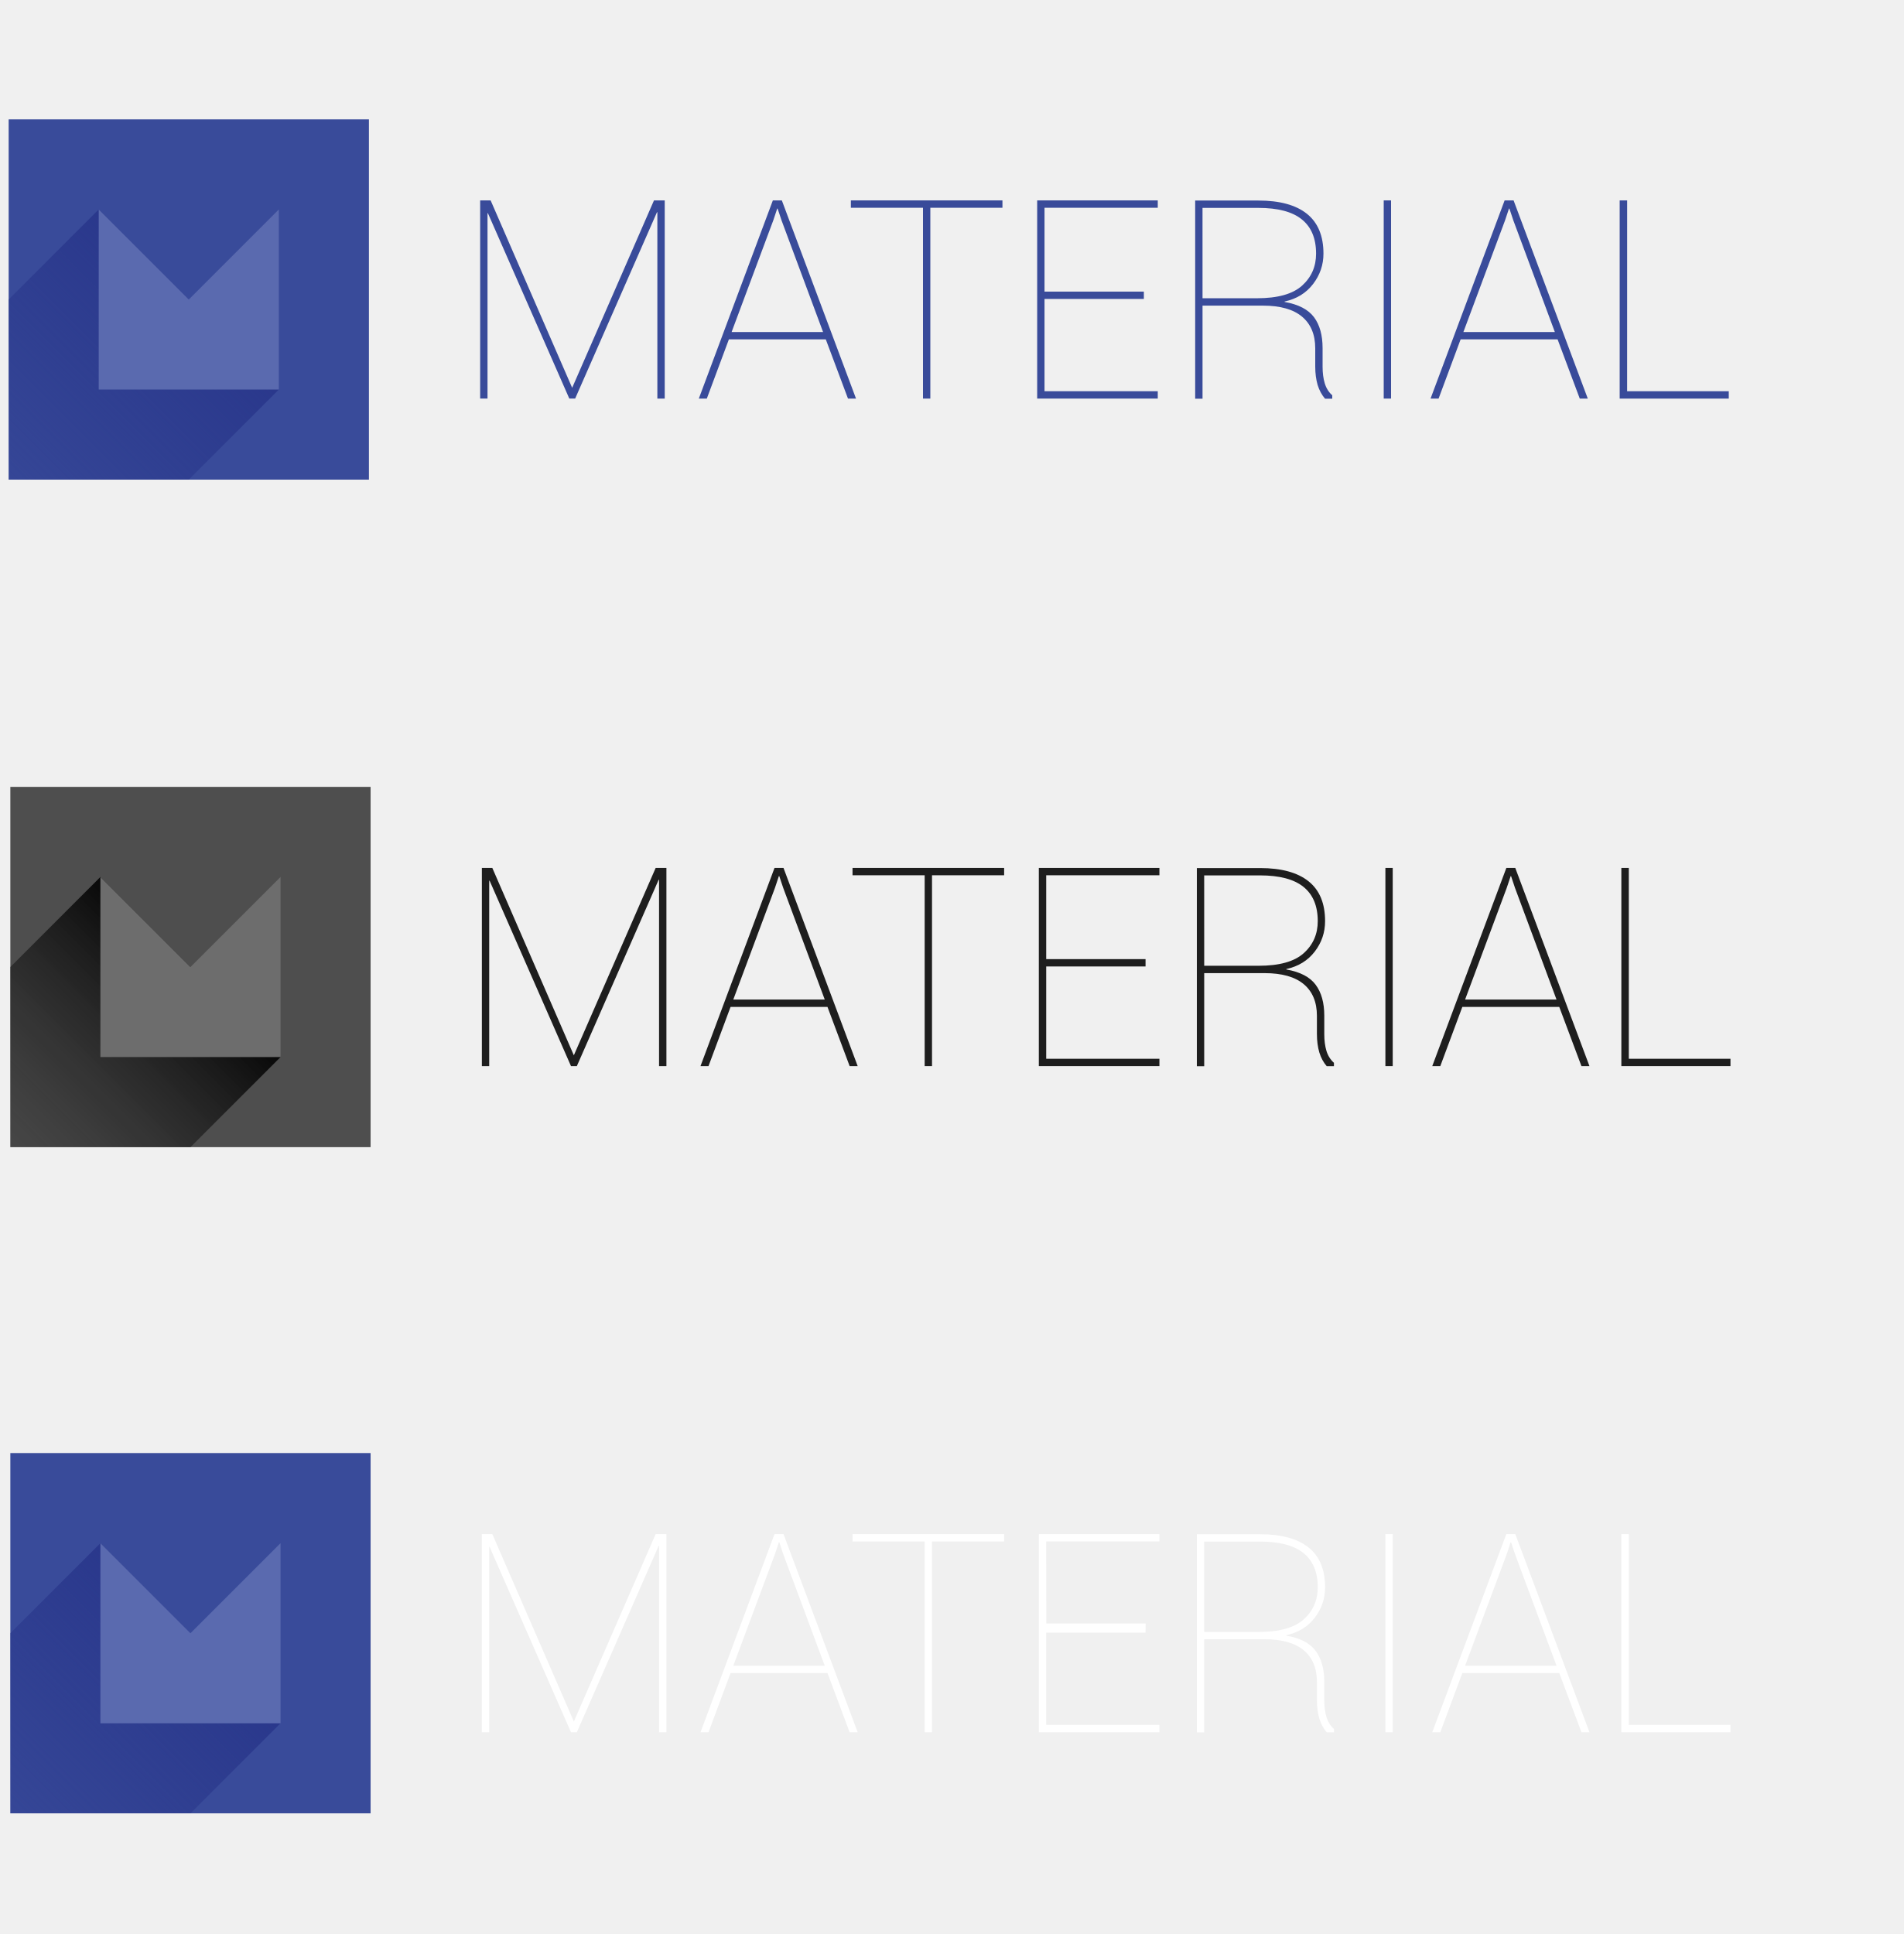
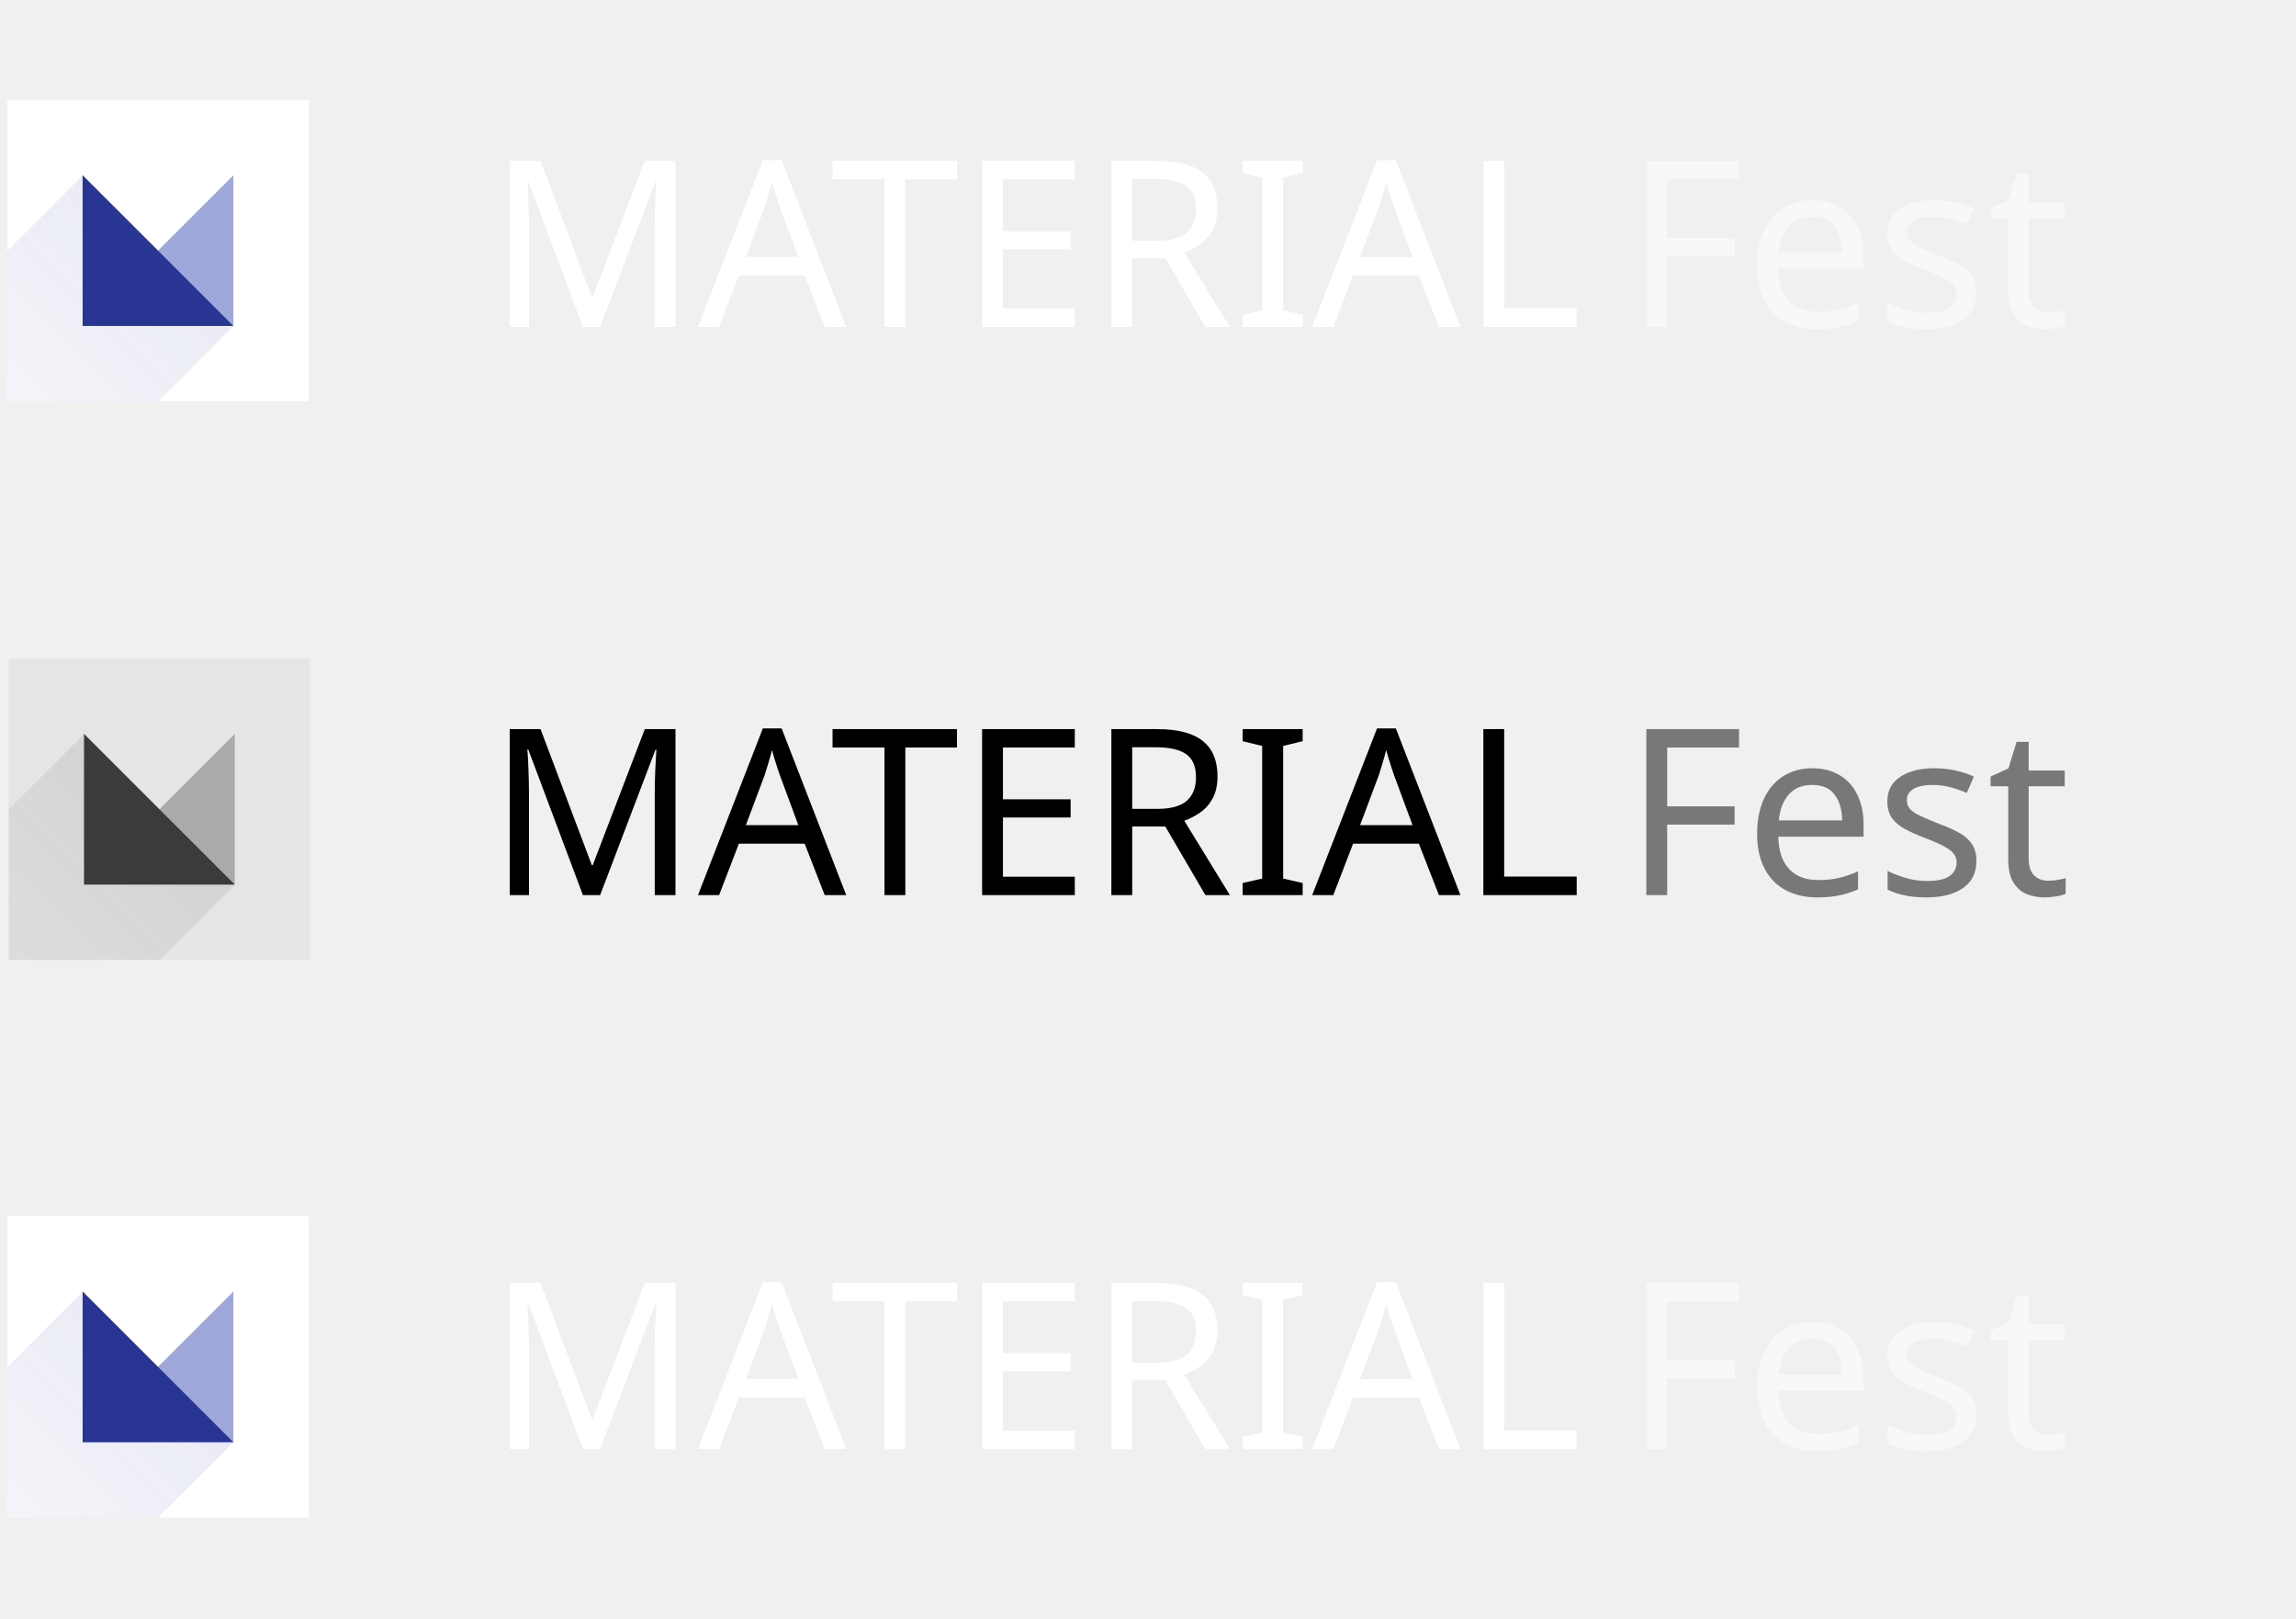
- <svg xmlns="http://www.w3.org/2000/svg" xmlns:xlink="http://www.w3.org/1999/xlink" version="1.1" id="Layer_1" x="0px" y="0px" width="185px" height="188px" viewBox="0 0 185 188" enable-background="new 0 0 185 188" xml:space="preserve">
+ <svg xmlns="http://www.w3.org/2000/svg" xmlns:xlink="http://www.w3.org/1999/xlink" version="1.1" id="Layer_1" x="0px" y="0px" width="266.667px" height="188px" viewBox="0 0 266.667 188" enable-background="new 0 0 266.667 188" xml:space="preserve">
  <g>
+     <rect x="0.842" y="11.603" fill="#FFFFFF" width="35.018" height="35.013" />
+     <g opacity="0.1" enable-background="new    ">
+       <g>
+         <defs>
+           <rect id="SVGID_1_" x="0.842" y="11.603" width="35.018" height="35.013" />
+         </defs>
+         <clipPath id="SVGID_2_">
+           <use xlink:href="#SVGID_1_" overflow="visible" />
+         </clipPath>
+         <linearGradient id="SVGID_3_" gradientUnits="userSpaceOnUse" x1="6232.435" y1="-2140.527" x2="6232.435" y2="-2070.492" gradientTransform="matrix(-0.3565 -0.3565 0.4994 -0.4994 3274.234 1216.977)">
+           <stop offset="0" style="stop-color:#283593;stop-opacity:0" />
+           <stop offset="1" style="stop-color:#283593" />
+         </linearGradient>
+         <polygon clip-path="url(#SVGID_2_)" fill="url(#SVGID_3_)" points="-25.364,55.337 -7.849,72.844 27.122,37.872 9.607,20.367         " />
+       </g>
+     </g>
    <g>
      <g>
        <g>
-           <path fill="#394B9A" d="M47.689,19.481l7.925,18.217l7.952-18.217h1.045v19.265h-0.716V20.631h-0.038l-7.952,18.114h-0.569      l-7.912-18.021h-0.038v18.021h-0.715V19.481H47.689z" />
-           <path fill="#394B9A" d="M80.266,32.989h-9.419l-2.145,5.757h-0.777l7.195-19.265h0.874l7.21,19.265h-0.78L80.266,32.989z       M71.112,32.275h8.89l-4.035-10.849l-0.384-1.15h-0.039l-0.383,1.15L71.112,32.275z" />
-           <path fill="#394B9A" d="M97.438,20.196h-7.011v18.55h-0.713v-18.55h-7.011v-0.715h14.734V20.196z" />
-           <path fill="#394B9A" d="M111.182,29.06h-9.656v8.97h11.008v0.716h-11.721V19.481h11.721v0.715h-11.008v8.15h9.656V29.06z" />
-           <path fill="#394B9A" d="M116.885,29.708v9.049h-0.715V19.494h6.141c2.072,0,3.647,0.43,4.721,1.289      c1.072,0.862,1.607,2.151,1.607,3.872c0,1.093-0.338,2.079-1.012,2.957c-0.672,0.876-1.59,1.443-2.766,1.699v0.04      c1.353,0.239,2.302,0.735,2.865,1.489c0.556,0.752,0.828,1.753,0.828,2.997v1.812c0,0.609,0.071,1.146,0.211,1.613      c0.143,0.471,0.381,0.857,0.729,1.165v0.331h-0.701c-0.318-0.37-0.559-0.817-0.721-1.337c-0.15-0.521-0.232-1.12-0.232-1.8      v-1.759c0-1.339-0.43-2.367-1.285-3.083c-0.854-0.713-2.121-1.07-3.808-1.07L116.885,29.708L116.885,29.708z M116.885,28.992      h5.291c2.014,0,3.471-0.406,4.379-1.222c0.909-0.816,1.367-1.853,1.367-3.115c0-1.474-0.462-2.583-1.385-3.328      c-0.92-0.746-2.328-1.118-4.229-1.118h-5.425L116.885,28.992L116.885,28.992z" />
-           <path fill="#394B9A" d="M135.209,38.746h-0.713V19.481h0.713V38.746z" />
-           <path fill="#394B9A" d="M151.396,32.989h-9.424l-2.143,5.757h-0.781l7.2-19.265h0.871l7.212,19.265h-0.779L151.396,32.989z       M142.241,32.275h8.889l-4.034-10.849l-0.384-1.15h-0.041l-0.383,1.15L142.241,32.275z" />
-           <path fill="#394B9A" d="M158.156,38.03h9.88v0.716h-10.604V19.481h0.726L158.156,38.03L158.156,38.03z" />
-         </g>
-       </g>
-     </g>
-     <g>
-       <rect x="0.842" y="11.603" fill="#394B9A" width="35.017" height="35.021" />
-       <g>
-         <g>
-           <defs>
-             <rect id="SVGID_1_" x="0.842" y="11.603" width="35.017" height="35.021" />
-           </defs>
-           <clipPath id="SVGID_2_">
-             <use xlink:href="#SVGID_1_" overflow="visible" />
-           </clipPath>
-           <linearGradient id="SVGID_3_" gradientUnits="userSpaceOnUse" x1="-30.649" y1="109.082" x2="6.496" y2="146.226" gradientTransform="matrix(0.8156 0.1844 -0.1844 -0.8156 40.0181 147.1762)">
-             <stop offset="0" style="stop-color:#2A388C;stop-opacity:0" />
-             <stop offset="1" style="stop-color:#2A388C" />
-           </linearGradient>
-           <polygon clip-path="url(#SVGID_2_)" fill="url(#SVGID_3_)" points="9.596,20.358 27.104,37.867 3.661,61.312 -13.847,43.805           " />
+           <polygon fill="#9FA8DA" points="27.105,20.356 27.105,37.862 9.596,37.862     " />
        </g>
      </g>
      <g>
-         <path fill="#5A6AAF" d="M27.104,20.358L27.104,20.358L27.104,20.358z" />
-         <polygon fill="#5A6AAF" points="9.596,20.358 9.596,37.867 27.104,37.867 27.104,20.358 18.352,29.114    " />
+         <g>
+           <polygon fill="#283593" points="27.105,37.862 9.596,37.862 9.596,20.356     " />
+         </g>
      </g>
    </g>
  </g>
  <g>
+     <rect x="0.842" y="141.257" fill="#FFFFFF" width="35.018" height="35.013" />
+     <g opacity="0.1" enable-background="new    ">
+       <g>
+         <defs>
+           <rect id="SVGID_4_" x="0.842" y="141.257" width="35.018" height="35.013" />
+         </defs>
+         <clipPath id="SVGID_5_">
+           <use xlink:href="#SVGID_4_" overflow="visible" />
+         </clipPath>
+         <linearGradient id="SVGID_6_" gradientUnits="userSpaceOnUse" x1="6050.592" y1="-2270.336" x2="6050.592" y2="-2200.301" gradientTransform="matrix(-0.3565 -0.3565 0.4994 -0.4994 3274.234 1216.977)">
+           <stop offset="0" style="stop-color:#283593;stop-opacity:0" />
+           <stop offset="1" style="stop-color:#283593" />
+         </linearGradient>
+         <polygon clip-path="url(#SVGID_5_)" fill="url(#SVGID_6_)" points="-25.364,184.991 -7.849,202.497 27.122,167.525      9.607,150.021    " />
+       </g>
+     </g>
    <g>
      <g>
        <g>
-           <path fill="#1E1E1E" d="M47.853,84.37l7.924,18.215L63.73,84.37h1.045v19.264H64.06V85.52h-0.039l-7.952,18.114H55.5      l-7.91-18.022h-0.04v18.022h-0.713V84.37H47.853z" />
-           <path fill="#1E1E1E" d="M80.43,97.88h-9.42l-2.144,5.754h-0.779l7.194-19.264h0.875l7.21,19.264h-0.781L80.43,97.88z       M71.275,97.165h8.89l-4.036-10.851l-0.385-1.151h-0.038l-0.383,1.151L71.275,97.165z" />
-           <path fill="#1E1E1E" d="M97.602,85.083h-7.011v18.551h-0.714V85.083h-7.012V84.37h14.736V85.083L97.602,85.083z" />
-           <path fill="#1E1E1E" d="M111.346,93.948h-9.656v8.972h11.004v0.714h-11.721V84.37h11.721v0.713h-11.004v8.151h9.656V93.948z" />
-           <path fill="#1E1E1E" d="M117.048,94.598v9.049h-0.715V84.382h6.142c2.072,0,3.646,0.43,4.719,1.29      c1.074,0.861,1.603,2.15,1.603,3.871c0,1.093-0.33,2.08-1.004,2.957c-0.672,0.877-1.592,1.443-2.765,1.7v0.039      c1.35,0.24,2.301,0.735,2.856,1.491c0.556,0.75,0.835,1.752,0.835,2.994v1.812c0,0.609,0.07,1.148,0.209,1.613      c0.143,0.47,0.387,0.859,0.729,1.164v0.33h-0.701c-0.315-0.369-0.56-0.813-0.718-1.334c-0.153-0.521-0.235-1.119-0.235-1.801      v-1.76c0-1.339-0.428-2.368-1.285-3.083c-0.854-0.712-2.124-1.069-3.809-1.069H117.048z M117.048,93.88h5.293      c2.013,0,3.47-0.406,4.377-1.222c0.91-0.816,1.367-1.854,1.367-3.116c0-1.474-0.461-2.583-1.385-3.328      c-0.921-0.745-2.329-1.119-4.228-1.119h-5.426L117.048,93.88L117.048,93.88z" />
-           <path fill="#1E1E1E" d="M135.371,103.634h-0.712V84.37h0.712V103.634z" />
-           <path fill="#1E1E1E" d="M151.559,97.88h-9.422l-2.141,5.754h-0.782l7.202-19.264h0.868l7.211,19.264h-0.78L151.559,97.88z       M142.406,97.165h8.886l-4.034-10.851l-0.385-1.151h-0.036l-0.386,1.151L142.406,97.165z" />
-           <path fill="#1E1E1E" d="M158.318,102.92h9.883v0.714h-10.607V84.37h0.725V102.92L158.318,102.92z" />
-         </g>
-       </g>
-     </g>
-     <g>
-       <rect x="1.005" y="76.491" fill="#4E4E4E" width="35.017" height="35.021" />
-       <g>
-         <g>
-           <defs>
-             <rect id="SVGID_4_" x="1.005" y="76.491" width="35.017" height="35.021" />
-           </defs>
-           <clipPath id="SVGID_5_">
-             <use xlink:href="#SVGID_4_" overflow="visible" />
-           </clipPath>
-           <linearGradient id="SVGID_6_" gradientUnits="userSpaceOnUse" x1="-49.398" y1="25.281" x2="-12.251" y2="62.429" gradientTransform="matrix(0.8156 0.1844 -0.1844 -0.8156 40.0181 147.1762)">
-             <stop offset="0" style="stop-color:#3D3D3D;stop-opacity:0" />
-             <stop offset="1" style="stop-color:#080808" />
-           </linearGradient>
-           <polygon clip-path="url(#SVGID_5_)" fill="url(#SVGID_6_)" points="9.759,85.247 27.268,102.754 3.822,126.203 -13.686,108.695           " />
+           <polygon fill="#9FA8DA" points="27.105,150.011 27.105,167.518 9.596,167.518     " />
        </g>
      </g>
      <g>
-         <path fill="#6D6D6D" d="M27.268,85.247L27.268,85.247L27.268,85.247z" />
-         <polygon fill="#6D6D6D" points="9.758,85.247 9.758,102.754 27.268,102.754 27.268,85.247 18.514,94.002    " />
+         <g>
+           <polygon fill="#283593" points="27.105,167.518 9.596,167.518 9.596,150.011     " />
+         </g>
      </g>
    </g>
  </g>
  <g>
+     <rect x="1.004" y="76.491" fill="#E5E5E5" width="35.018" height="35.013" />
+     <g opacity="0.1" enable-background="new    ">
+       <g>
+         <defs>
+           <rect id="SVGID_7_" x="1.004" y="76.491" width="35.018" height="35.013" />
+         </defs>
+         <clipPath id="SVGID_8_">
+           <use xlink:href="#SVGID_7_" overflow="visible" />
+         </clipPath>
+         <linearGradient id="SVGID_9_" gradientUnits="userSpaceOnUse" x1="6141.203" y1="-2205.331" x2="6141.203" y2="-2135.295" gradientTransform="matrix(-0.3565 -0.3565 0.4994 -0.4994 3274.234 1216.977)">
+           <stop offset="0" style="stop-color:#3B3B3B;stop-opacity:0" />
+           <stop offset="1" style="stop-color:#3B3B3B" />
+         </linearGradient>
+         <polygon clip-path="url(#SVGID_8_)" fill="url(#SVGID_9_)" points="-25.202,120.225 -7.687,137.732 27.284,102.76 9.77,85.255         " />
+       </g>
+     </g>
    <g>
      <g>
        <g>
-           <path fill="#FFFFFF" d="M47.853,149.127l7.925,18.218l7.952-18.218h1.045v19.264h-0.716v-18.115H64.02l-7.952,18.115H55.5      l-7.912-18.021H47.55v18.021h-0.714v-19.264H47.853z" />
-           <path fill="#FFFFFF" d="M80.43,162.635h-9.42l-2.144,5.756h-0.778l7.193-19.264h0.875l7.21,19.264h-0.781L80.43,162.635z       M71.275,161.923h8.89l-4.035-10.85l-0.386-1.153h-0.037l-0.383,1.153L71.275,161.923z" />
-           <path fill="#FFFFFF" d="M97.6,149.841h-7.01v18.55h-0.715v-18.55h-7.011v-0.714H97.6V149.841z" />
-           <path fill="#FFFFFF" d="M111.346,158.705h-9.656v8.972h11.004v0.714h-11.719v-19.264h11.719v0.714h-11.004l0.011,7.972h9.655      L111.346,158.705z" />
-           <path fill="#FFFFFF" d="M117.048,159.352v9.051h-0.716v-19.264h6.141c2.074,0,3.648,0.432,4.721,1.291      c1.074,0.862,1.604,2.149,1.604,3.87c0,1.093-0.331,2.08-1.005,2.957c-0.672,0.874-1.592,1.442-2.765,1.698v0.042      c1.351,0.237,2.301,0.731,2.856,1.487c0.556,0.754,0.835,1.754,0.835,2.994v1.813c0,0.61,0.071,1.147,0.211,1.612      c0.143,0.471,0.383,0.856,0.729,1.171v0.325h-0.701c-0.316-0.371-0.559-0.815-0.719-1.336c-0.152-0.521-0.234-1.118-0.234-1.799      v-1.761c0-1.34-0.429-2.366-1.285-3.083c-0.854-0.713-2.123-1.072-3.808-1.072h-5.863V159.352z M117.048,158.639h5.292      c2.012,0,3.471-0.406,4.378-1.226c0.91-0.813,1.367-1.853,1.367-3.113c0-1.473-0.461-2.584-1.385-3.327      c-0.921-0.746-2.328-1.119-4.228-1.119h-5.426L117.048,158.639L117.048,158.639z" />
-           <path fill="#FFFFFF" d="M135.372,168.391h-0.715v-19.264h0.715V168.391z" />
-           <path fill="#FFFFFF" d="M151.561,162.635h-9.424l-2.142,5.756h-0.782l7.201-19.264h0.871l7.211,19.264h-0.78L151.561,162.635z       M142.404,161.923h8.889l-4.034-10.85l-0.385-1.153h-0.039l-0.383,1.153L142.404,161.923z" />
-           <path fill="#FFFFFF" d="M158.318,167.677h9.882v0.714h-10.604v-19.264h0.723V167.677L158.318,167.677z" />
+           <polygon fill="#ABABAB" points="27.267,85.244 27.267,102.75 9.758,102.75     " />
+         </g>
+       </g>
+       <g>
+         <g>
+           <polygon fill="#3B3B3B" points="27.268,102.75 9.758,102.75 9.758,85.244     " />
        </g>
      </g>
    </g>
-     <g>
-       <rect x="1.005" y="141.249" fill="#394B9A" width="35.017" height="35.021" />
-       <g>
-         <g>
-           <defs>
-             <rect id="SVGID_7_" x="1.005" y="141.249" width="35.017" height="35.021" />
-           </defs>
-           <clipPath id="SVGID_8_">
-             <use xlink:href="#SVGID_7_" overflow="visible" />
-           </clipPath>
-           <linearGradient id="SVGID_9_" gradientUnits="userSpaceOnUse" x1="-68.315" y1="-58.395" x2="-31.168" y2="-21.248" gradientTransform="matrix(0.8156 0.1844 -0.1844 -0.8156 40.0181 147.1762)">
-             <stop offset="0" style="stop-color:#2A388C;stop-opacity:0" />
-             <stop offset="1" style="stop-color:#2A388C" />
-           </linearGradient>
-           <polygon clip-path="url(#SVGID_8_)" fill="url(#SVGID_9_)" points="9.759,150.006 27.268,167.514 3.822,190.958       -13.686,173.453     " />
-         </g>
-       </g>
-       <g>
-         <path fill="#5A6AAF" d="M27.268,150.006L27.268,150.006L27.268,150.006z" />
-         <polygon fill="#5A6AAF" points="9.758,150.006 9.758,167.514 27.268,167.514 27.268,150.006 18.514,158.76    " />
-       </g>
-     </g>
  </g>
+   <text transform="matrix(1 0 0 1 56.5781 37.9707)" fill="#FFFFFF" font-family="'Roboto-Thin'" font-size="27">MATERIAL </text>
+   <text transform="matrix(1 0 0 1 188.5864 37.9707)" opacity="0.5" fill="#FFFFFF" enable-background="new    " font-family="'Roboto-Thin'" font-size="27">Fest</text>
+   <text transform="matrix(1 0 0 1 56.5781 103.9707)" font-family="'Roboto-Thin'" font-size="27">MATERIAL </text>
+   <text transform="matrix(1 0 0 1 188.5864 103.9707)" opacity="0.5" enable-background="new    " font-family="'Roboto-Thin'" font-size="27">Fest</text>
+   <text transform="matrix(1 0 0 1 56.5781 168.3047)" fill="#FFFFFF" font-family="'Roboto-Thin'" font-size="27">MATERIAL </text>
+   <text transform="matrix(1 0 0 1 188.5864 168.3047)" opacity="0.5" fill="#FFFFFF" enable-background="new    " font-family="'Roboto-Thin'" font-size="27">Fest</text>
</svg>
